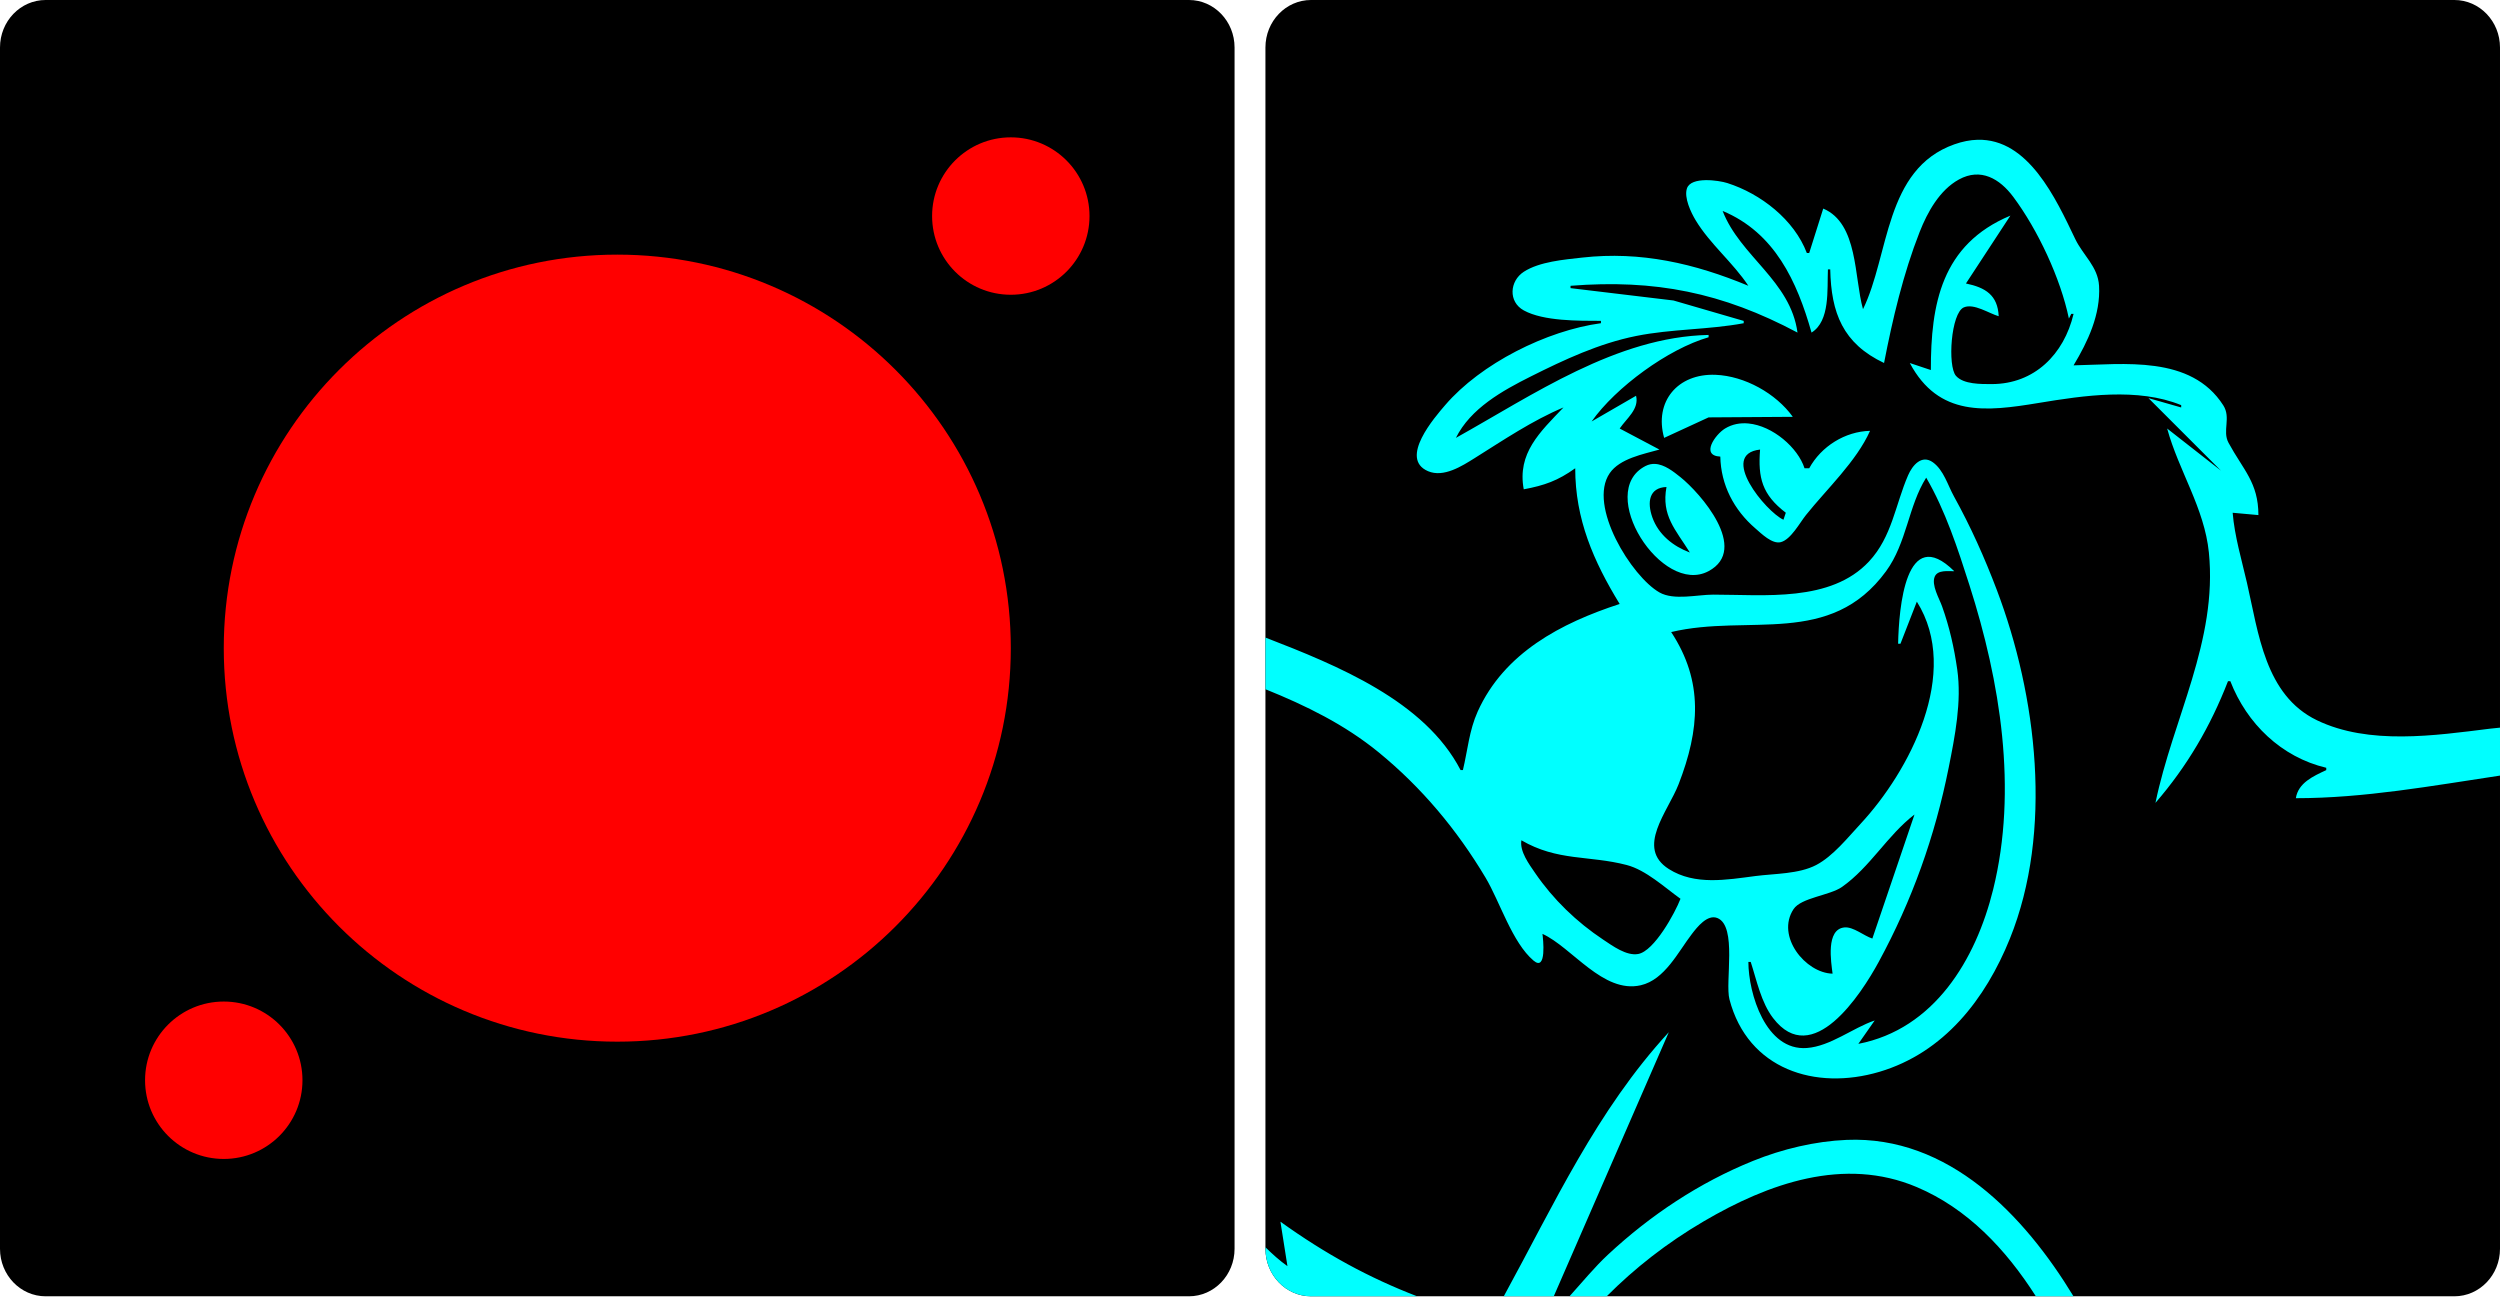
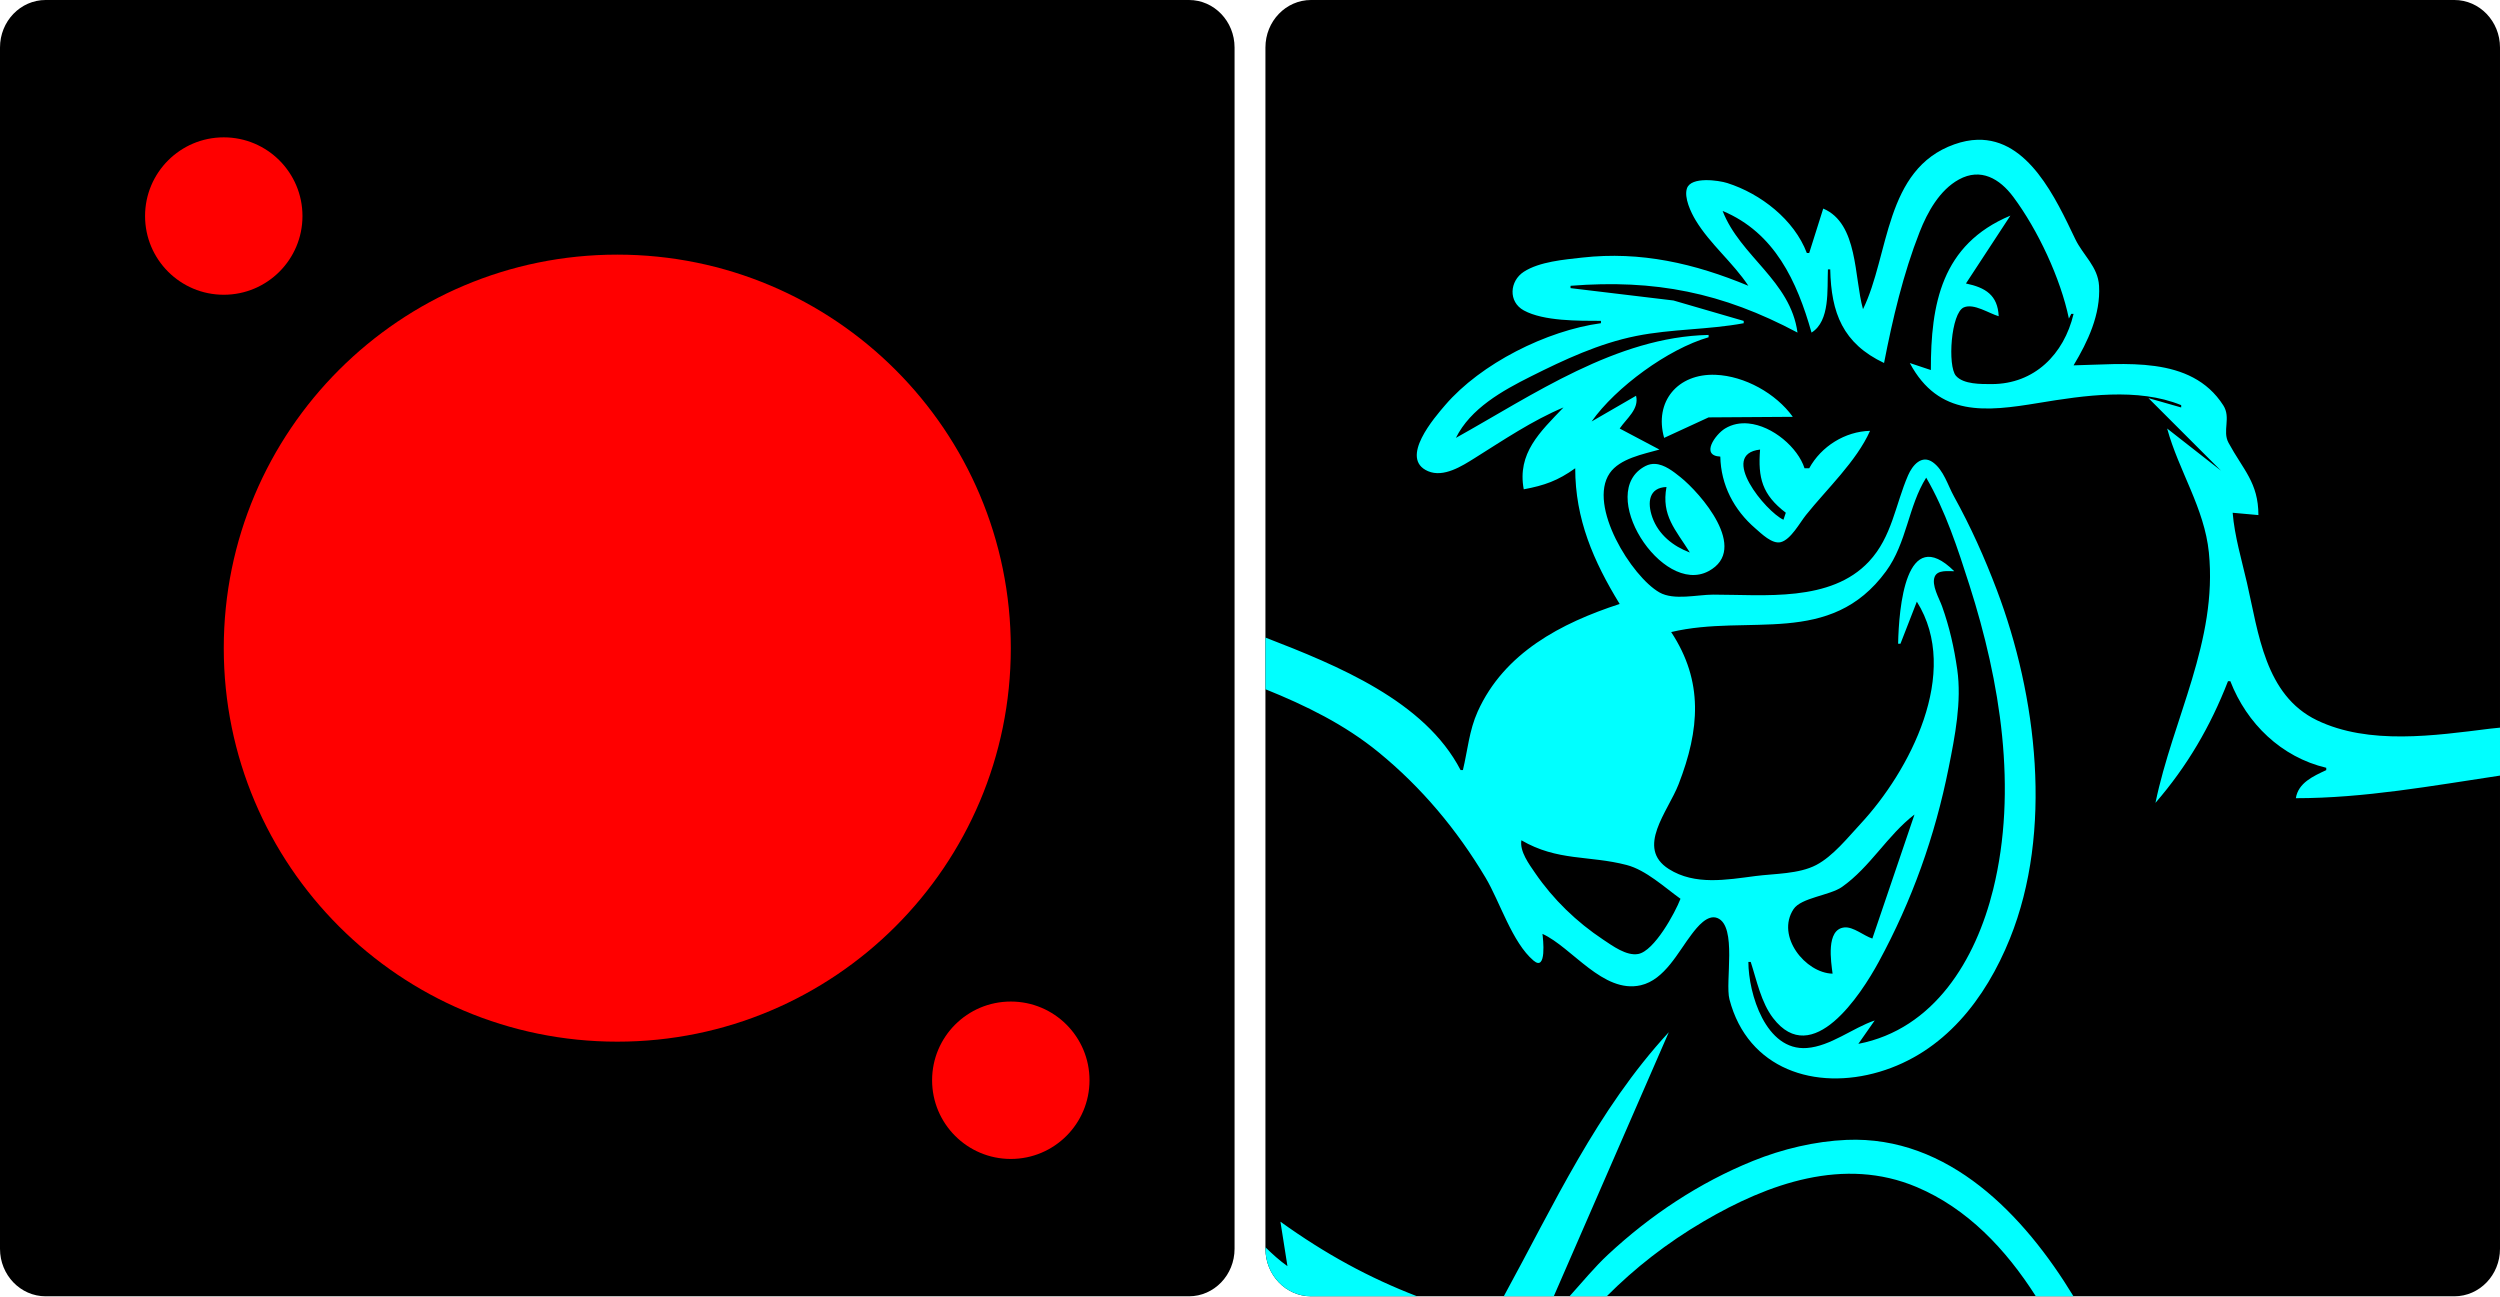
<svg xmlns="http://www.w3.org/2000/svg" width="81mm" height="42mm" viewBox="0 0 81 42" version="1.1" id="svg1">
  <defs id="defs1">
    </defs>
  <g id="layer1">
    <path style="fill:#000000;fill-opacity:1;stroke:none;stroke-width:0.265;stroke-opacity:1" id="rect1" width="99.26" height="100.146" x="66.41" y="75.282" transform="matrix(0.402981,0,0,0.4193858,-26.76198,-31.5724)" d="M 70.08,75.282 H 162 a 3.67,3.67 45 0 1 3.67,3.67 V 171.759 a 3.67,3.67 135 0 1 -3.67,3.67 H 70.08 a 3.67,3.67 45 0 1 -3.67,-3.67 V 78.952 a 3.67,3.67 135 0 1 3.67,-3.67 z" />
    <path style="fill:#000000;fill-opacity:1;stroke:none;stroke-width:0.265;stroke-opacity:1" id="path1" width="99.26" height="100.146" x="66.41" y="75.282" transform="matrix(0.402981,0,0,0.4193858,14.23802,-31.5724)" d="M 70.08,75.282 H 162 a 3.67,3.67 45 0 1 3.67,3.67 V 171.759 a 3.67,3.67 135 0 1 -3.67,3.67 H 70.08 a 3.67,3.67 45 0 1 -3.67,-3.67 V 78.952 a 3.67,3.67 135 0 1 3.67,-3.67 z" />
  </g>
  <g id="layer2">
    <circle style="fill:#ff0000;fill-opacity:1;stroke:none;stroke-width:0.265;stroke-opacity:1" id="path3" cx="20" cy="21" r="12.75" />
  </g>
  <g id="layer3">
-     <circle style="fill:#ff0000;fill-opacity:1;stroke:none;stroke-width:0.265;stroke-opacity:1" id="path4" cx="7.25" cy="35" r="2.55" />
-     <circle style="fill:#ff0000;fill-opacity:1;stroke:none;stroke-width:0.265;stroke-opacity:1" id="path4-5" cx="32.75" cy="7" r="2.55" />
+     <circle style="fill:#ff0000;fill-opacity:1;stroke:none;stroke-width:0.265;stroke-opacity:1" id="path4" cx="7.25" cy="7" r="2.55" />
+     <circle style="fill:#ff0000;fill-opacity:1;stroke:none;stroke-width:0.265;stroke-opacity:1" id="path4-5" cx="32.75" cy="35" r="2.55" />
  </g>
  <g id="layer4">
    <path id="path1-1" style="display:inline;fill:#00ffff;fill-opacity:1;stroke:none;stroke-width:0.265;stroke-opacity:1" d="m 123.661,86.081 c -0.584,0.015 -1.206,0.128 -1.87,0.355 -5.617,1.921 -5.201,8.542 -7.336,12.733 -0.723,-2.47 -0.378,-6.625 -3.198,-7.773 l -1.128,3.434 h -0.189 c -1.017,-2.578 -3.712,-4.586 -6.395,-5.406 -0.704,-0.215 -2.904,-0.514 -3.241,0.402 -0.262,0.713 0.325,1.883 0.696,2.474 1.155,1.841 2.998,3.261 4.237,5.061 -4.326,-1.728 -8.654,-2.686 -13.356,-2.179 -1.457,0.158 -3.437,0.313 -4.695,1.095 -1.149,0.715 -1.27,2.323 0,2.989 1.596,0.837 4.413,0.8 6.199,0.805 v 0.181 c -4.362,0.565 -9.659,3.12 -12.522,6.326 -0.823,0.921 -3.747,4.132 -1.377,5.107 1.25,0.514 2.731,-0.399 3.742,-1.008 2.285,-1.376 4.656,-2.916 7.148,-3.918 -1.901,1.909 -3.737,3.539 -3.198,6.326 1.664,-0.298 2.745,-0.667 4.139,-1.626 0,3.927 1.459,7.163 3.574,10.483 -4.71,1.475 -9.287,3.773 -11.417,8.315 -0.683,1.456 -0.804,2.99 -1.187,4.518 h -0.187 c -2.879,-5.338 -9.879,-8.074 -15.69,-10.238 v 3.992 c 3.242,1.256 6.372,2.728 9.106,4.877 3.467,2.726 6.302,5.991 8.594,9.684 1.147,1.849 2.143,5.019 3.861,6.409 1.073,0.868 0.76,-1.706 0.712,-2.07 2.383,1.049 4.876,4.635 7.901,3.971 1.937,-0.425 3.016,-2.594 4.12,-3.97 0.413,-0.515 1.239,-1.538 2.048,-1.222 1.603,0.626 0.6,4.941 0.966,6.282 1.476,5.412 6.91,7.065 12.054,5.598 5.2,-1.483 8.533,-5.62 10.496,-10.297 3.479,-8.29 2.178,-18.738 -1.054,-26.932 -0.986,-2.499 -2.101,-4.891 -3.448,-7.231 -0.496,-0.862 -0.821,-2.022 -1.685,-2.625 -0.905,-0.632 -1.653,0.227 -2,0.998 -1.033,2.29 -1.291,4.75 -3.143,6.658 -3.079,3.172 -8.43,2.562 -12.521,2.562 -1.299,0 -3.163,0.466 -4.327,-0.17 -2.231,-1.218 -5.791,-6.699 -4,-9.211 0.81,-1.136 2.711,-1.475 4,-1.826 l -3.198,-1.626 c 0.568,-0.798 1.579,-1.498 1.317,-2.531 l -3.574,1.988 c 1.933,-2.637 6.151,-5.605 9.405,-6.507 v -0.18 c -7.401,0.147 -14.126,4.641 -20.316,7.953 1.181,-2.278 3.735,-3.643 6.021,-4.744 2.696,-1.299 5.488,-2.552 8.465,-3.127 2.857,-0.552 5.796,-0.476 8.653,-0.986 v -0.18 l -5.644,-1.577 -8.278,-0.954 v -0.181 c 6.784,-0.515 12.191,0.518 18.248,3.615 -0.563,-4.011 -4.607,-5.887 -6.021,-9.399 4.196,1.687 5.981,5.443 7.149,9.399 1.508,-0.903 1.248,-3.334 1.317,-4.881 h 0.187 c 0.072,3.359 1.014,5.724 4.327,7.231 0.684,-3.387 1.545,-6.906 2.861,-10.122 0.626,-1.532 1.603,-3.237 3.158,-4.056 1.753,-0.924 3.28,-0.062 4.372,1.346 1.974,2.546 3.801,6.293 4.47,9.399 l 0.189,-0.361 h 0.187 c -0.769,3.119 -3.151,5.422 -6.584,5.422 -0.838,0 -2.263,0.028 -2.87,-0.635 -0.691,-0.753 -0.405,-4.866 0.633,-5.291 0.81,-0.332 2.024,0.471 2.801,0.684 -0.079,-1.636 -1.065,-2.215 -2.633,-2.53 l 3.574,-5.243 c -5.553,2.233 -6.4,6.84 -6.396,11.93 l -1.693,-0.542 c 2.326,4.182 6.122,3.758 10.346,3.087 3.646,-0.579 7.979,-1.204 11.475,0.166 v 0.181 l -2.633,-0.723 5.831,5.604 -4.327,-3.254 c 0.927,3.258 2.997,6.148 3.355,9.58 0.711,6.833 -2.896,12.832 -4.295,19.34 2.552,-2.834 4.424,-5.914 5.831,-9.399 h 0.189 c 1.325,3.276 4.098,5.865 7.712,6.688 v 0.18 c -1.05,0.472 -2.25,0.981 -2.445,2.17 5.489,0 10.952,-0.957 16.415,-1.746 v -3.705 c -0.267,0.032 -0.535,0.048 -0.801,0.08 -4.426,0.529 -9.742,1.286 -13.921,-0.652 -4.173,-1.935 -4.697,-6.746 -5.621,-10.607 -0.423,-1.768 -0.998,-3.613 -1.152,-5.422 l 2.07,0.18 c -3.7e-4,-2.516 -1.227,-3.495 -2.403,-5.587 -0.516,-0.917 0.22,-1.931 -0.421,-2.892 -2.6,-3.904 -8.019,-3.161 -12.037,-3.089 1.148,-1.833 2.182,-3.934 2.049,-6.146 -0.089,-1.484 -1.289,-2.358 -1.915,-3.614 -1.563,-3.138 -3.773,-7.773 -7.858,-7.667 z m 2.646,5.678 0.187,0.18 z m -24.267,9.218 0.189,0.181 z m 0.564,3.262 c -3.054,-0.119 -4.955,2.077 -4.138,4.872 l 3.574,-1.583 6.772,-0.043 c -1.355,-1.81 -3.869,-3.155 -6.208,-3.246 z m 2.633,3.759 c -0.653,-0.059 -1.298,0.052 -1.877,0.392 -0.784,0.46 -1.992,2.096 -0.378,2.167 0.048,2.195 1.096,4.123 2.821,5.549 0.477,0.394 1.351,1.241 2.053,1.058 0.806,-0.21 1.516,-1.495 2.011,-2.089 1.674,-2.011 4.062,-4.153 5.154,-6.507 -1.999,0.041 -3.93,1.198 -4.891,2.892 h -0.376 c -0.527,-1.587 -2.558,-3.286 -4.516,-3.462 z m 0.943,2.017 c -0.179,2.181 0.162,3.48 2.068,4.879 l -0.189,0.543 c -1.424,-0.638 -5.226,-5.061 -1.88,-5.423 z m -8.448,1.108 c -0.253,-0.011 -0.51,0.036 -0.767,0.163 -4.032,1.993 1.305,10.051 5.068,8.124 3.321,-1.701 -0.679,-6.054 -2.249,-7.26 -0.573,-0.441 -1.294,-0.993 -2.052,-1.026 z m 21.804,1.061 c 1.543,2.541 2.551,5.521 3.48,8.315 2.478,7.451 3.886,15.78 1.904,23.498 -1.396,5.437 -4.743,10.793 -10.84,11.93 l 1.316,-1.808 c -1.782,0.583 -3.549,1.99 -5.455,2.128 -3.311,0.24 -4.695,-4.21 -4.702,-6.648 h 0.189 c 0.483,1.427 0.832,3.124 1.798,4.336 3.159,3.966 7.072,-1.828 8.49,-4.336 2.684,-4.746 4.525,-9.706 5.626,-15.002 0.507,-2.44 1.058,-5.11 0.69,-7.592 -0.249,-1.68 -0.624,-3.279 -1.22,-4.881 -0.225,-0.605 -0.872,-1.642 -0.59,-2.292 0.234,-0.538 1.087,-0.417 1.571,-0.419 -3.917,-3.729 -4.457,2.884 -4.515,5.603 h 0.189 l 1.317,-3.253 c 3.584,5.48 -0.603,13.112 -4.532,17.172 -1.028,1.063 -2.207,2.492 -3.557,3.173 -1.395,0.703 -3.353,0.662 -4.891,0.854 -2.316,0.289 -4.865,0.735 -6.959,-0.541 -2.688,-1.638 -0.071,-4.429 0.787,-6.559 1.694,-4.203 2.015,-7.934 -0.6,-11.749 6.23,-1.425 12.794,1.196 17.277,-4.7 1.679,-2.208 1.778,-5.014 3.228,-7.231 z m -20.881,0.723 c -0.427,2.212 0.732,3.293 1.881,5.061 -1.339,-0.478 -2.522,-1.38 -3.016,-2.711 -0.431,-1.162 -0.277,-2.305 1.135,-2.35 z m 19.939,25.304 -3.387,9.58 c -0.676,-0.206 -1.524,-0.922 -2.238,-0.86 -1.52,0.132 -1.077,2.685 -0.96,3.572 -2.176,-0.045 -4.575,-2.89 -3.138,-4.984 0.61,-0.889 2.923,-1.058 3.891,-1.712 2.274,-1.536 3.661,-4.001 5.832,-5.597 z m -31.604,1.989 c 2.906,1.629 5.445,1.152 8.466,1.909 1.547,0.388 3.044,1.728 4.325,2.61 -0.438,1.093 -2.108,4.038 -3.402,4.265 -0.949,0.166 -2.066,-0.634 -2.805,-1.104 -2.145,-1.367 -4.02,-3.106 -5.477,-5.148 -0.49,-0.687 -1.256,-1.675 -1.108,-2.531 z m 28.405,13.738 0.189,0.181 z m -16.491,0.843 0.063,0.121 z m -0.062,0.243 c -5.817,6.073 -9.232,13.322 -13.269,20.405 h 4.019 z m 14.296,8.321 c -2.54,0.103 -5.172,0.709 -7.524,1.623 -4.319,1.678 -8.255,4.193 -11.663,7.243 -1.089,0.974 -2.069,2.131 -3.094,3.218 h 2.992 c 2.247,-2.168 4.826,-4.117 7.815,-5.8 5.174,-2.914 11.27,-5.017 17.118,-2.636 4.061,1.654 7.14,4.774 9.571,8.436 h 3.026 c -3.959,-6.261 -10.029,-12.417 -18.241,-12.084 z m -45.522,6.32 0.564,3.434 c -0.623,-0.422 -1.205,-0.927 -1.77,-1.459 v 0.12 c 2.93e-4,2.027 1.643,3.67 3.67,3.669 h 8.528 c -3.851,-1.425 -7.366,-3.259 -10.992,-5.764 z" transform="matrix(0.402981,0,0,0.4193858,14.23802,-31.5724)" />
  </g>
</svg>
